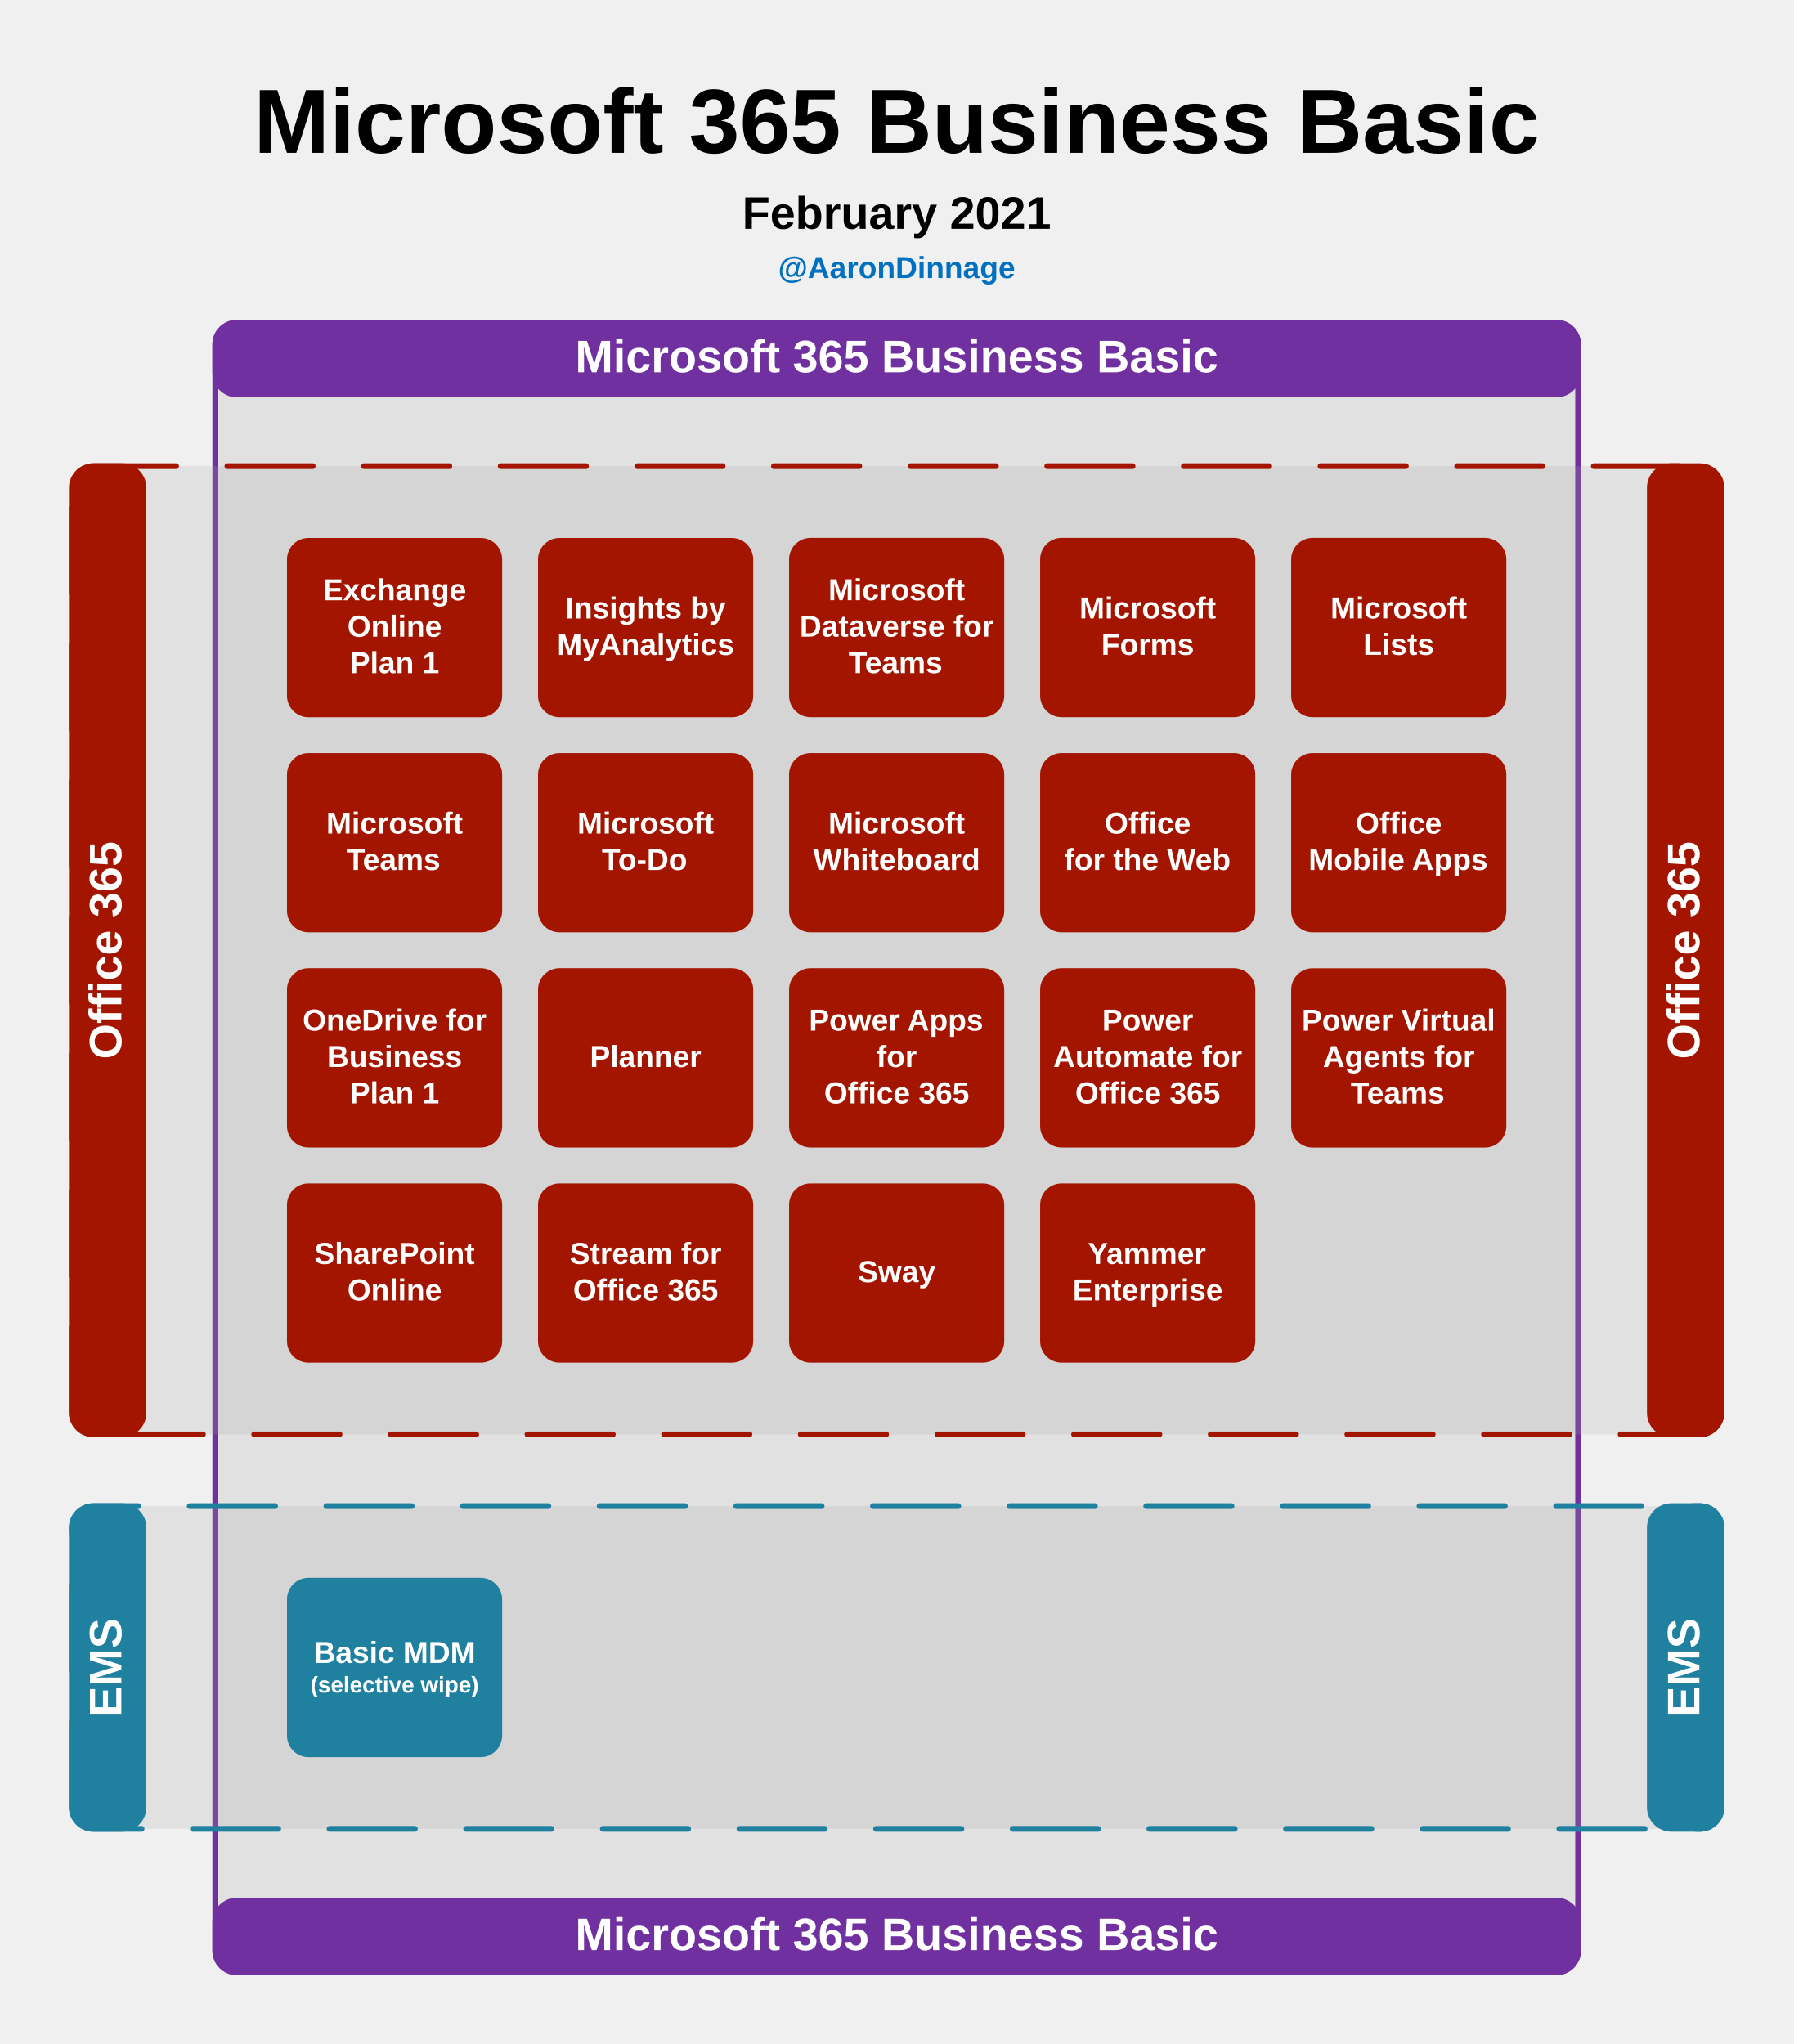
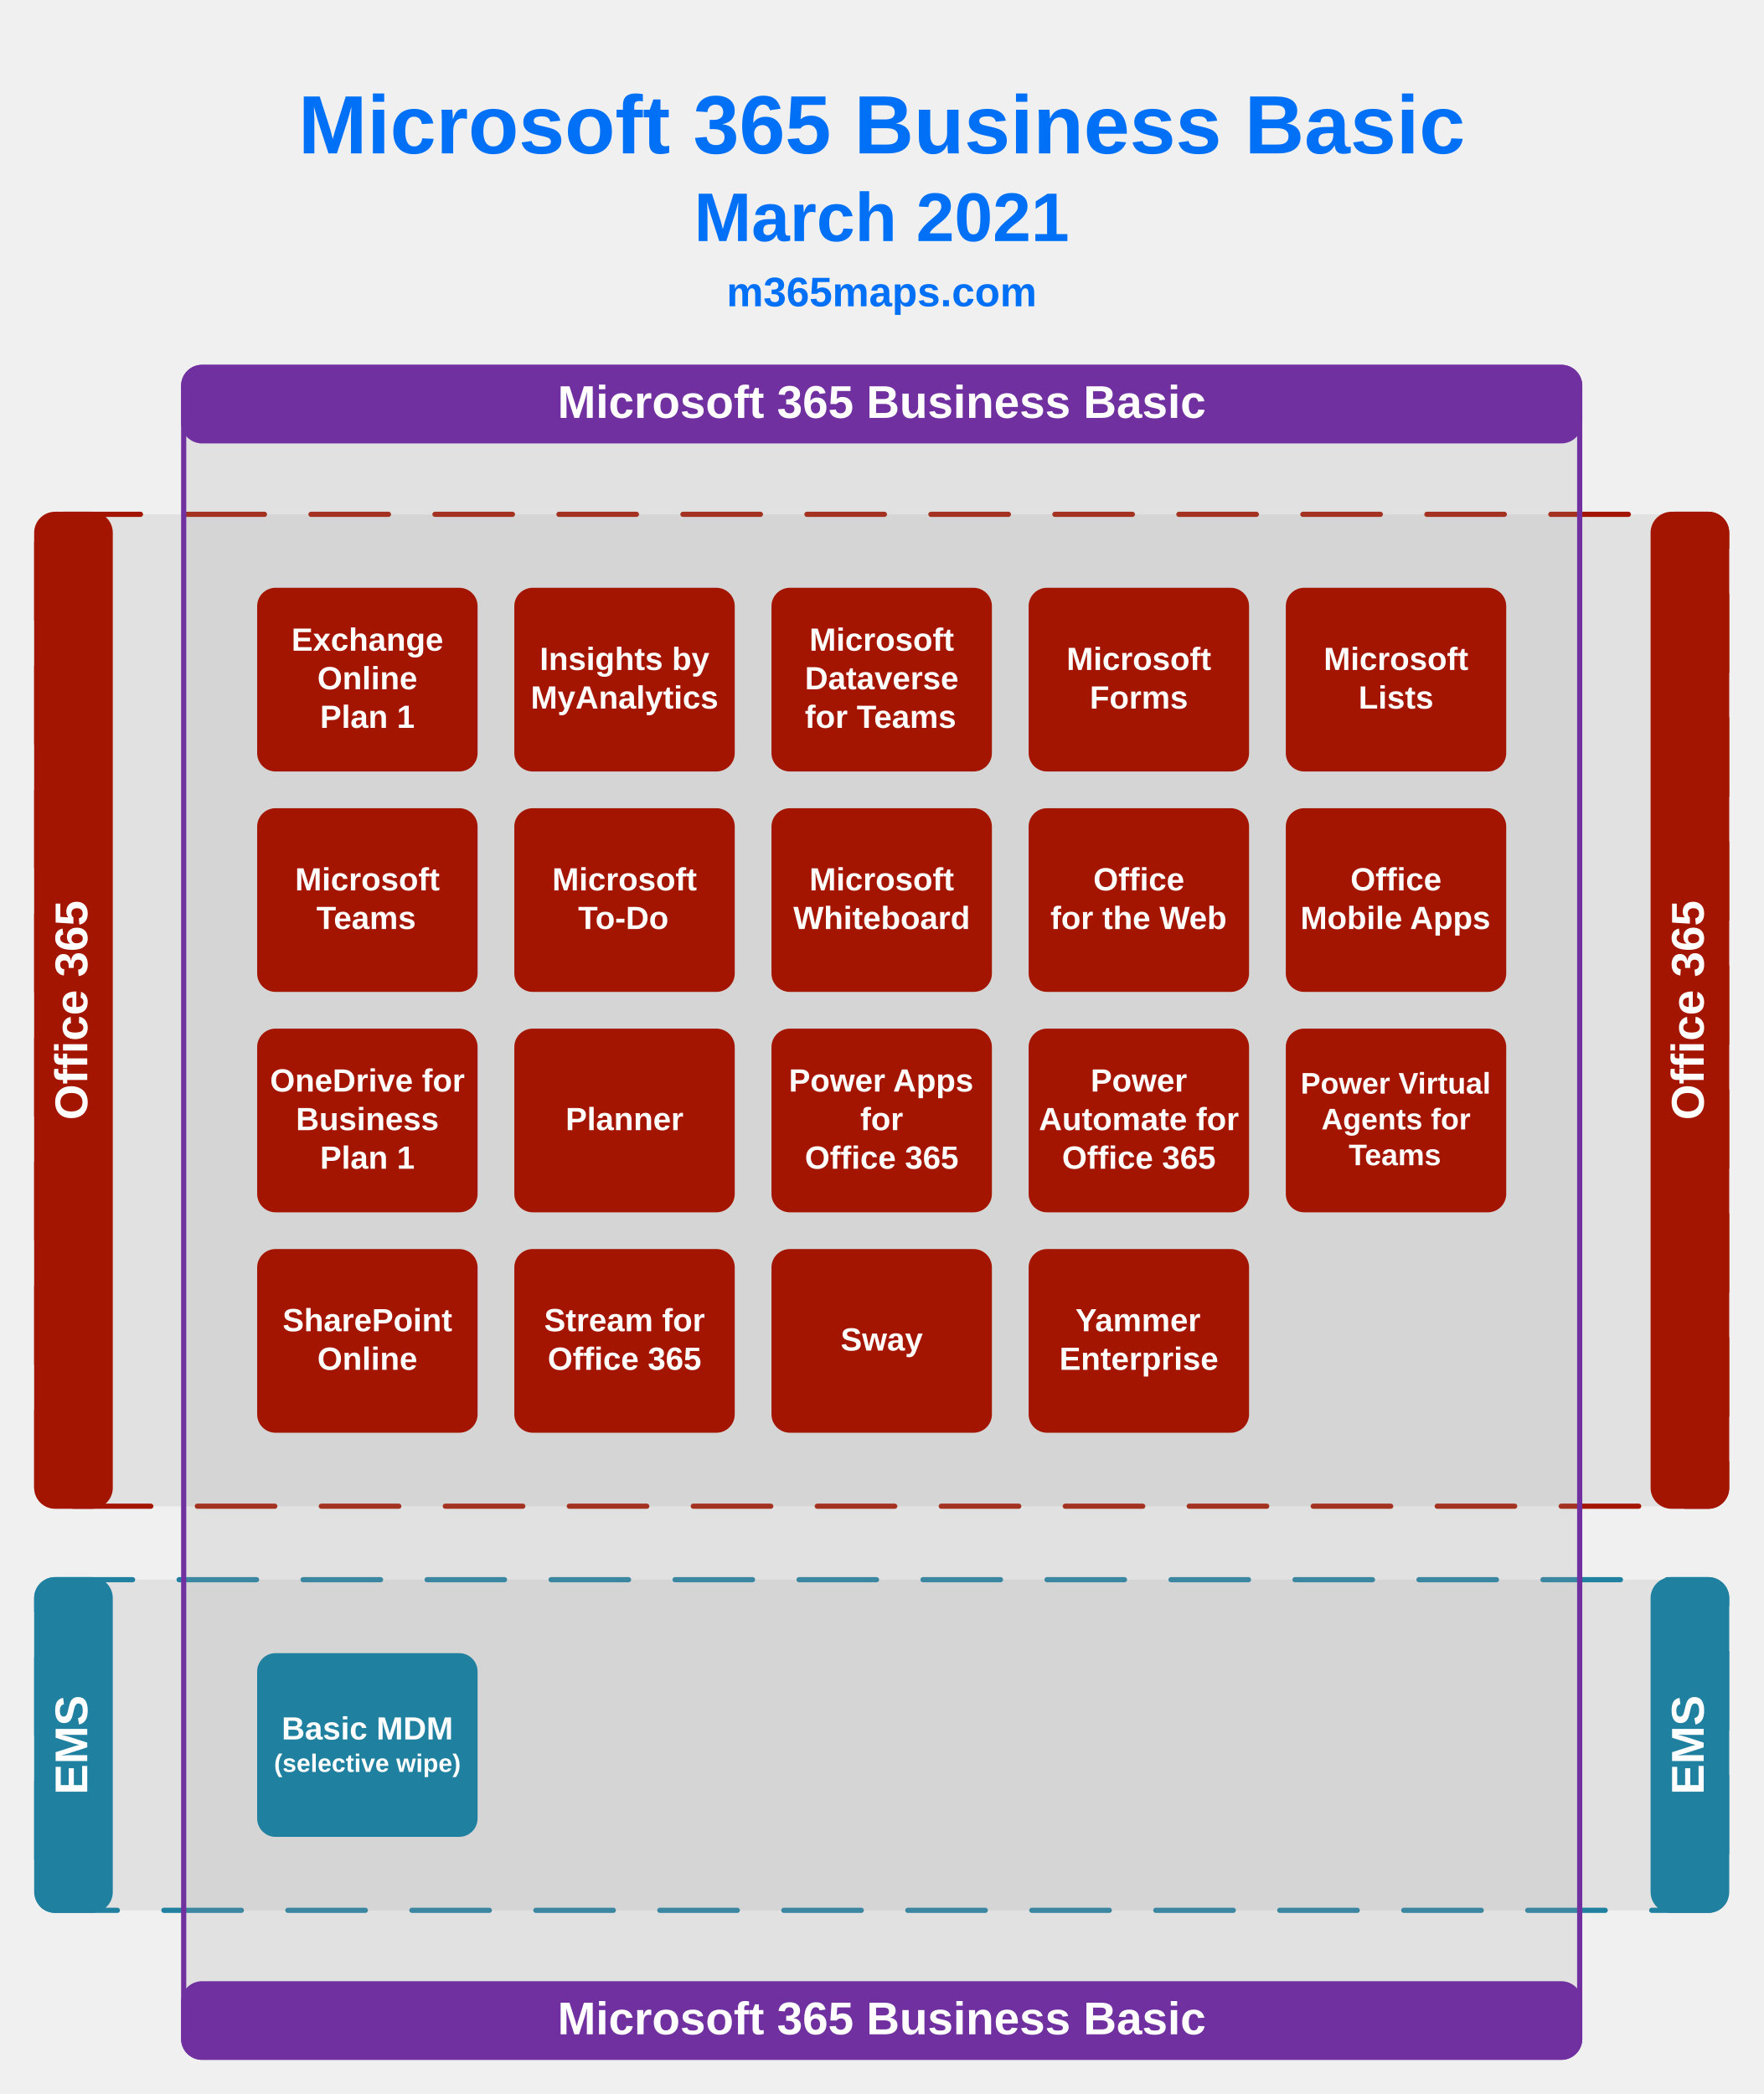
- <svg xmlns="http://www.w3.org/2000/svg" xmlns:xlink="http://www.w3.org/1999/xlink" width="9.843in" height="11.22in" viewBox="0 0 708.661 807.874" xml:space="default" color-interpolation-filters="sRGB" class="st17">
-   <style type="text/css">
- 	
- 		.st1 {fill:#a5a5a5;fill-opacity:0.2;stroke:#7030a0;stroke-linecap:round;stroke-linejoin:round;stroke-width:2.25}
- 		.st2 {fill:#a5a5a5;fill-opacity:0.2;stroke:#a41500;stroke-dasharray:33.75,20.25;stroke-linecap:round;stroke-linejoin:round;stroke-width:2.25}
- 		.st3 {fill:#a5a5a5;fill-opacity:0.2;stroke:#2080a0;stroke-dasharray:33.75,20.25;stroke-linecap:round;stroke-linejoin:round;stroke-width:2.25}
- 		.st4 {fill:#2080a0;stroke:#2080a0;stroke-linecap:round;stroke-linejoin:round;stroke-width:2.25}
- 		.st5 {fill:#ffffff;font-family:Arial;font-size:1.5em;font-weight:bold}
- 		.st6 {fill:#a41500;stroke:#a41500;stroke-linecap:round;stroke-linejoin:round;stroke-width:2.25}
- 		.st7 {fill:#2080a0;stroke:none;stroke-linecap:round;stroke-linejoin:round;stroke-width:0.24}
- 		.st8 {fill:#ffffff;font-family:Arial;font-size:1em;font-weight:bold}
- 		.st9 {font-size:0.75em}
- 		.st10 {fill:#7030a0;stroke:#7030a0;stroke-linecap:round;stroke-linejoin:round;stroke-width:2.25}
- 		.st11 {fill:none;stroke:none;stroke-linecap:round;stroke-linejoin:round;stroke-width:0.75}
- 		.st12 {fill:#000000;font-family:Arial;font-size:3em;font-weight:bold}
- 		.st13 {fill:#000000;font-family:Arial;font-size:1.5em;font-weight:bold}
- 		.st14 {fill:#0070c0;font-family:Arial;font-size:1em;font-weight:bold}
- 		.st15 {fill:#a41500;stroke:none;stroke-linecap:round;stroke-linejoin:round;stroke-width:0.24}
- 		.st16 {font-size:1em}
- 		.st17 {fill:none;fill-rule:evenodd;font-size:12px;overflow:visible;stroke-linecap:square;stroke-miterlimit:3}
- 	
- 	</style>
+ <svg xmlns="http://www.w3.org/2000/svg" width="768px" height="912px" viewBox="0 0 768 912" class="a">
+   <style>
+ .b {fill:#a5a5a5;fill-opacity:0.2;stroke:#a41500;stroke-dasharray:33.75,20.25;stroke-linecap:round;stroke-linejoin:round;stroke-width:2.25}
+ .c {fill:#a5a5a5;fill-opacity:0.2;stroke:#2080a0;stroke-dasharray:33.75,20.25;stroke-linecap:round;stroke-linejoin:round;stroke-width:2.25}
+ .d {fill:#a5a5a5;fill-opacity:0.2;stroke:#7030a0;stroke-linecap:round;stroke-linejoin:round;stroke-width:2.25}
+ .e {fill:#2080a0;stroke:#2080a0;stroke-linecap:round;stroke-linejoin:round;stroke-width:2.25}
+ .f {fill:#ffffff;font-family:Arial;font-size:1.667em;font-weight:bold}
+ .g {fill:#a41500;stroke:#a41500;stroke-linecap:round;stroke-linejoin:round;stroke-width:2.25}
+ .h {fill:#2080a0;stroke:none;stroke-linecap:round;stroke-linejoin:round;stroke-width:1}
+ .i {fill:#ffffff;font-family:Arial;font-size:1.167em;font-weight:bold}
+ .j {font-size:0.786em}
+ .k {fill:#7030a0;stroke:#7030a0;stroke-linecap:round;stroke-linejoin:round;stroke-width:2.25}
+ .l {fill:none;stroke:none;stroke-linecap:round;stroke-linejoin:round;stroke-width:0.75}
+ .m {fill:#0070f7;font-family:Arial;font-size:3em;font-weight:bold}
+ .n {fill:#0070f7;font-family:Arial;font-size:2.5em;font-weight:bold}
+ .o {fill:#0070f7;font-family:Arial;font-size:1.5em;font-weight:bold}
+ .p {fill:#a41500;stroke:none;stroke-linecap:round;stroke-linejoin:round;stroke-width:1}
+ .q {font-size:1em}
+ .r {fill:#ffffff;font-family:Arial;font-size:1.083em;font-weight:bold}
+ .a {fill:none;fill-rule:evenodd;font-size:12px;overflow:visible;stroke-linecap:square;stroke-miterlimit:3}
+ </style>
  <g>
-     <g id="shape1000-1" transform="translate(85.0394,-28.3465)">
-       <rect x="0" y="155.906" width="538.583" height="651.969" rx="8.504" ry="8.504" class="st1" />
-     </g>
-     <g id="shape1001-3" transform="translate(-127.559,566.929) rotate(-90)">
-       <rect x="0" y="155.906" width="382.677" height="651.969" rx="8.504" ry="8.504" class="st2" />
-     </g>
-     <g id="shape1002-5" transform="translate(-127.559,722.835) rotate(-90)">
-       <rect x="0" y="155.906" width="127.559" height="651.969" rx="8.504" ry="8.504" class="st3" />
-     </g>
-     <a xlink:href="https://www.microsoft.com/cloud-platform/enterprise-mobility-security" xlink:show="new" target="_blank" xlink:title="Enterprise Mobility + Security">
-       <g id="shape1004-7" transform="translate(-751.181,722.835) rotate(-90)">
-         <rect x="0" y="779.528" width="127.559" height="28.346" rx="8.504" ry="8.504" class="st4" />
-         <text x="44.28" y="799.1" class="st5">EMS</text>
-       </g>
-     </a>
-     <a xlink:href="https://products.office.com/business/" xlink:show="new" target="_blank" xlink:title="Office 365 Business">
-       <g id="shape1011-10" transform="translate(-127.559,566.929) rotate(-90)">
-         <rect x="0" y="779.528" width="382.677" height="28.346" rx="8.504" ry="8.504" class="st6" />
-         <text x="148.32" y="799.1" class="st5">Office 365</text>
-       </g>
-     </a>
-     <a xlink:href="https://www.microsoft.com/cloud-platform/enterprise-mobility-security" xlink:show="new" target="_blank" xlink:title="Enterprise Mobility + Security">
-       <g id="shape1034-13" transform="translate(-127.559,722.835) rotate(-90)">
-         <rect x="0" y="779.528" width="127.559" height="28.346" rx="8.504" ry="8.504" class="st4" />
-         <text x="44.28" y="799.1" class="st5">EMS</text>
-       </g>
-     </a>
-     <a xlink:href="https://products.office.com/business/" xlink:show="new" target="_blank" xlink:title="Office 365 Business">
-       <g id="shape1051-16" transform="translate(-751.181,566.929) rotate(-90)">
-         <rect x="0" y="779.528" width="382.677" height="28.346" rx="8.504" ry="8.504" class="st6" />
-         <text x="148.32" y="799.1" class="st5">Office 365</text>
-       </g>
-     </a>
-     <a xlink:href="https://www.microsoft.com/cloud-platform/microsoft-intune" xlink:show="new" target="_blank" xlink:title="Intune Device Management">
-       <g id="shape1068-19" transform="translate(113.386,-113.386)">
-         <rect x="0" y="737.008" width="85.039" height="70.866" rx="8.504" ry="8.504" class="st7" />
-         <text x="10.51" y="770.64" class="st8">Basic MDM <tspan x="9.26" dy="1.3em" class="st9">(selective wipe)</tspan>
-         </text>
-       </g>
-     </a>
-     <a xlink:href="https://www.microsoft.com/microsoft-365/business/microsoft-365-business-basic" xlink:show="new" target="_blank" xlink:title="Microsoft 365 Business Basic">
-       <g id="shape1107-23" transform="translate(85.0394,-28.3465)">
-         <rect x="0" y="779.528" width="538.583" height="28.346" rx="8.504" ry="8.504" class="st10" />
-         <text x="142.24" y="799.1" class="st5">Microsoft 365 Business Basic</text>
-       </g>
-     </a>
-     <a xlink:href="https://www.microsoft.com/microsoft-365/business/microsoft-365-business-basic" xlink:show="new" target="_blank" xlink:title="Microsoft 365 Business Basic">
-       <g id="shape1108-26" transform="translate(85.0394,-651.969)">
-         <rect x="0" y="779.528" width="538.583" height="28.346" rx="8.504" ry="8.504" class="st10" />
-         <text x="142.24" y="799.1" class="st5">Microsoft 365 Business Basic</text>
-       </g>
-     </a>
-     <a xlink:href="https://m365maps.com/" xlink:show="new" target="_blank" xlink:title="Web Link">
-       <g id="shape1110-29" transform="translate(28.3465,-737.008)">
-         <rect x="0" y="765.354" width="651.968" height="42.52" class="st11" />
-         <text x="71.88" y="797.41" class="st12">Microsoft 365 Business Basic</text>
-       </g>
-     </a>
-     <g id="shape1111-32" transform="translate(28.3465,-708.661)">
-       <rect x="0" y="779.528" width="651.968" height="28.346" class="st11" />
-       <text x="264.95" y="799.1" class="st13">February 2021</text>
-     </g>
-     <a xlink:href="https://twitter.com/AaronDinnage" xlink:show="new" target="_blank" xlink:title="Twitter">
-       <g id="shape1112-35" transform="translate(28.3465,-694.488)">
-         <rect x="0" y="793.701" width="651.968" height="14.173" class="st11" />
-         <text x="279.13" y="804.39" class="st14">@AaronDinnage</text>
-       </g>
-     </a>
-     <a xlink:href="https://docs.microsoft.com/office365/servicedescriptions/exchange-online-service-description/exchange-online-service-description#feature-availability-across-exchange-online-standalone-plans" xlink:show="new" target="_blank" xlink:title="Exchange Online">
-       <g id="shape1113-38" transform="translate(113.386,-524.381)">
-         <rect x="0" y="737.008" width="85.039" height="70.866" rx="8.504" ry="8.504" class="st15" />
-         <text x="14.17" y="761.64" class="st8">Exchange <tspan x="23.85" dy="1.2em" class="st16">Online </tspan>
-           <tspan x="24.84" dy="1.2em" class="st16">Plan 1</tspan>
-         </text>
-       </g>
-     </a>
-     <a xlink:href="https://docs.microsoft.com/sharepoint/introduction" xlink:show="new" target="_blank" xlink:title="SharePoint Online">
-       <g id="shape1114-43" transform="translate(113.386,-269.291)">
-         <rect x="0" y="737.008" width="85.039" height="70.866" rx="8.504" ry="8.504" class="st15" />
-         <text x="10.85" y="768.84" class="st8">SharePoint <tspan x="23.85" dy="1.2em" class="st16">Online</tspan>
-         </text>
-       </g>
-     </a>
-     <a xlink:href="https://products.office.com/onedrive-for-business/online-cloud-storage" xlink:show="new" target="_blank" xlink:title="OneDrive for Business">
-       <g id="shape1115-47" transform="translate(113.386,-354.331)">
-         <rect x="0" y="737.008" width="85.039" height="70.866" rx="8.504" ry="8.504" class="st15" />
-         <text x="6.18" y="761.64" class="st8">OneDrive for <tspan x="15.84" dy="1.2em" class="st16">Business </tspan>
-           <tspan x="24.84" dy="1.2em" class="st16">Plan 1</tspan>
-         </text>
-       </g>
-     </a>
-     <a xlink:href="https://products.office.com/yammer/yammer-overview" xlink:show="new" target="_blank" xlink:title="Yammer">
-       <g id="shape1116-52" transform="translate(411.024,-269.291)">
-         <rect x="0" y="737.008" width="85.039" height="70.866" rx="8.504" ry="8.504" class="st15" />
-         <text x="18.84" y="768.84" class="st8">Yammer <tspan x="12.84" dy="1.2em" class="st16">Enterprise</tspan>
-         </text>
-       </g>
-     </a>
-     <a xlink:href="https://products.office.com/business/task-management-software" xlink:show="new" target="_blank" xlink:title="Planner">
-       <g id="shape1117-56" transform="translate(212.598,-354.331)">
-         <rect x="0" y="737.008" width="85.039" height="70.866" rx="8.504" ry="8.504" class="st15" />
-         <text x="20.51" y="776.04" class="st8">Planner</text>
-       </g>
-     </a>
-     <a xlink:href="https://products.office.com/microsoft-teams/" xlink:show="new" target="_blank" xlink:title="Microsoft Teams">
-       <g id="shape1118-59" transform="translate(113.386,-439.37)">
-         <rect x="0" y="737.008" width="85.039" height="70.866" rx="8.504" ry="8.504" class="st15" />
-         <text x="15.52" y="768.84" class="st8">Microsoft <tspan x="23.51" dy="1.2em" class="st16">Teams</tspan>
-         </text>
-       </g>
-     </a>
-     <a xlink:href="https://docs.microsoft.com/stream/" xlink:show="new" target="_blank" xlink:title="Stream">
-       <g id="shape1119-63" transform="translate(212.598,-269.291)">
-         <rect x="0" y="737.008" width="85.039" height="70.866" rx="8.504" ry="8.504" class="st15" />
-         <text x="12.51" y="768.84" class="st8">Stream for <tspan x="13.84" dy="1.2em" class="st16">Office 365</tspan>
-         </text>
-       </g>
-     </a>
-     <a xlink:href="https://products.office.com/business/myanalytics-personal-analytics" xlink:show="new" target="_blank" xlink:title="MyAnalytics">
-       <g id="shape1120-67" transform="translate(212.598,-524.381)">
-         <rect x="0" y="737.008" width="85.039" height="70.866" rx="8.504" ry="8.504" class="st15" />
-         <text x="10.85" y="768.84" class="st8">Insights by <tspan x="7.51" dy="1.2em" class="st16">MyAnalytics</tspan>
-         </text>
-       </g>
-     </a>
-     <a xlink:href="https://powerapps.microsoft.com/" xlink:show="new" target="_blank" xlink:title="Power Apps">
-       <g id="shape1121-71" transform="translate(311.811,-354.331)">
-         <rect x="0" y="737.008" width="85.039" height="70.866" rx="8.504" ry="8.504" class="st15" />
-         <text x="7.85" y="761.64" class="st8">Power Apps<tspan x="34.52" dy="1.2em" class="st16">for</tspan>
-           <tspan x="13.84" dy="1.2em" class="st16">Office 365</tspan>
-         </text>
-       </g>
-     </a>
-     <a xlink:href="https://powerautomate.microsoft.com/" xlink:show="new" target="_blank" xlink:title="Power Automate">
-       <g id="shape1122-76" transform="translate(411.024,-354.331)">
-         <rect x="0" y="737.008" width="85.039" height="70.866" rx="8.504" ry="8.504" class="st15" />
-         <text x="24.51" y="761.64" class="st8">Power <tspan x="5.19" dy="1.2em" class="st16">Automate for</tspan>
-           <tspan x="13.84" dy="1.2em" class="st16">Office 365</tspan>
-         </text>
-       </g>
-     </a>
-     <a xlink:href="https://support.office.com/sway" xlink:show="new" target="_blank" xlink:title="Sway">
-       <g id="shape1123-81" transform="translate(311.811,-269.291)">
-         <rect x="0" y="737.008" width="85.039" height="70.866" rx="8.504" ry="8.504" class="st15" />
-         <text x="27.18" y="776.04" class="st8">Sway</text>
-       </g>
-     </a>
-     <a xlink:href="https://support.office.com/forms" xlink:show="new" target="_blank" xlink:title="Microsoft Forms">
-       <g id="shape1124-84" transform="translate(411.024,-524.409)">
-         <rect x="0" y="737.008" width="85.039" height="70.866" rx="8.504" ry="8.504" class="st15" />
-         <text x="15.52" y="768.84" class="st8">Microsoft <tspan x="24.18" dy="1.2em" class="st16">Forms</tspan>
-         </text>
-       </g>
-     </a>
-     <a xlink:href="https://docs.microsoft.com/powerapps/teams/overview-data-platform" xlink:show="new" target="_blank" xlink:title="Microsoft Dataverse for Teams">
-       <g id="shape1125-88" transform="translate(311.811,-524.409)">
-         <rect x="0" y="737.008" width="85.039" height="70.866" rx="8.504" ry="8.504" class="st15" />
-         <text x="15.52" y="761.64" class="st8">Microsoft <tspan x="4.17" dy="1.2em" class="st16">Dataverse for </tspan>
-           <tspan x="23.51" dy="1.2em" class="st16">Teams</tspan>
-         </text>
-       </g>
-     </a>
-     <a xlink:href="https://products.office.com/mobile/office" xlink:show="new" target="_blank" xlink:title="Office Mobile">
-       <g id="shape1126-93" transform="translate(510.236,-439.37)">
-         <rect x="0" y="737.008" width="85.039" height="70.866" rx="8.504" ry="8.504" class="st15" />
-         <text x="25.52" y="768.84" class="st8">Office<tspan x="6.85" dy="1.2em" class="st16">Mobile Apps</tspan>
-         </text>
-       </g>
-     </a>
-     <a xlink:href="https://support.office.com/article/5622C7C9-721D-4B3D-8CB9-A7276C2470E5" xlink:show="new" target="_blank" xlink:title="Office Online">
-       <g id="shape1127-97" transform="translate(411.024,-439.37)">
-         <rect x="0" y="737.008" width="85.039" height="70.866" rx="8.504" ry="8.504" class="st15" />
-         <text x="25.52" y="768.84" class="st8">Office<tspan x="9.52" dy="1.2em" class="st16">for the Web</tspan>
-         </text>
-       </g>
-     </a>
-     <a xlink:href="https://techcommunity.microsoft.com/t5/microsoft-365-blog/microsoft-lists-begins-general-availability-roll-out-to/ba-p/1524768" xlink:show="new" target="_blank" xlink:title="Microsoft Lists">
-       <g id="shape1128-101" transform="translate(510.236,-524.409)">
-         <rect x="0" y="737.008" width="85.039" height="70.866" rx="8.504" ry="8.504" class="st15" />
-         <text x="15.52" y="768.84" class="st8">Microsoft <tspan x="28.52" dy="1.2em" class="st16">Lists</tspan>
-         </text>
-       </g>
-     </a>
-     <a xlink:href="https://support.microsoft.com/office/d236aef8-fcdf-4b5e-b5d7-7f157461e920" xlink:show="new" target="_blank" xlink:title="Microsoft Whiteboard">
-       <g id="shape1129-105" transform="translate(311.811,-439.37)">
-         <rect x="0" y="737.008" width="85.039" height="70.866" rx="8.504" ry="8.504" class="st15" />
-         <text x="15.52" y="768.84" class="st8">Microsoft <tspan x="9.52" dy="1.2em" class="st16">Whiteboard</tspan>
-         </text>
-       </g>
-     </a>
-     <a xlink:href="https://support.microsoft.com/office/490c1a8c-2333-4952-8125-841afadb9620" xlink:show="new" target="_blank" xlink:title="Microsoft To-Do">
-       <g id="shape1130-109" transform="translate(212.598,-439.37)">
-         <rect x="0" y="737.008" width="85.039" height="70.866" rx="8.504" ry="8.504" class="st15" />
-         <text x="15.52" y="768.84" class="st8">Microsoft <tspan x="25.19" dy="1.2em" class="st16">To</tspan>-Do</text>
-       </g>
-     </a>
-     <a xlink:href="https://docs.microsoft.com/power-virtual-agents/teams/fundamentals-what-is-power-virtual-agents-teams" xlink:show="new" target="_blank" xlink:title="Power Virtual Agents for Teams">
-       <g id="shape1131-113" transform="translate(510.236,-354.302)">
-         <rect x="0" y="737.008" width="85.039" height="70.866" rx="8.504" ry="8.504" class="st15" />
-         <text x="4.18" y="761.64" class="st8">Power Virtual <tspan x="12.52" dy="1.2em" class="st16">Agents for </tspan>
-           <tspan x="23.51" dy="1.2em" class="st16">Teams</tspan>
+     <g transform="translate(-160,656) rotate(-90)">
+       <rect x="0" y="176" width="432" height="736" rx="8" ry="8" class="b" />
+     </g>
+     <g transform="translate(16,-80)">
+       <rect x="0" y="768" width="736" height="144" rx="8" ry="8" class="c" />
+     </g>
+     <g transform="translate(80,-16)">
+       <rect x="0" y="176" width="608" height="736" rx="8" ry="8" class="d" />
+     </g>
+     <a target="_blank" aria-label="Enterprise Mobility + Security" href="https://www.microsoft.com/cloud-platform/enterprise-mobility-security" rel="noopener">
+       <g transform="translate(-864,832) rotate(-90)">
+         <rect x="0" y="880" width="144" height="32" rx="8" ry="8" class="e" />
+         <text x="50.33" y="902" class="f">EMS</text>
+       </g>
+     </a>
+     <a target="_blank" aria-label="Office 365 Business" href="https://products.office.com/business/" rel="noopener">
+       <g transform="translate(-160,656) rotate(-90)">
+         <rect x="0" y="880" width="432" height="32" rx="8" ry="8" class="g" />
+         <text x="168.2" y="902" class="f">Office 365</text>
+       </g>
+     </a>
+     <a target="_blank" aria-label="Enterprise Mobility + Security" href="https://www.microsoft.com/cloud-platform/enterprise-mobility-security" rel="noopener">
+       <g transform="translate(-160,832) rotate(-90)">
+         <rect x="0" y="880" width="144" height="32" rx="8" ry="8" class="e" />
+         <text x="50.33" y="902" class="f">EMS</text>
+       </g>
+     </a>
+     <a target="_blank" aria-label="Office 365 Business" href="https://products.office.com/business/" rel="noopener">
+       <g transform="translate(-864,656) rotate(-90)">
+         <rect x="0" y="880" width="432" height="32" rx="8" ry="8" class="g" />
+         <text x="168.2" y="902" class="f">Office 365</text>
+       </g>
+     </a>
+     <a target="_blank" aria-label="Intune Device Management" href="https://docs.microsoft.com/mem/intune/fundamentals/what-is-intune" rel="noopener">
+       <g transform="translate(112,-112)">
+         <rect x="0" y="832" width="96" height="80" rx="8" ry="8" class="h" />
+         <text x="10.66" y="869.6" class="i">Basic MDM <tspan x="7.34" dy="1.282em" class="j">(selective wipe)</tspan>
+         </text>
+       </g>
+     </a>
+     <a target="_blank" aria-label="Microsoft 365 Business Basic" href="https://www.microsoft.com/microsoft-365/business/microsoft-365-business-basic" rel="noopener">
+       <g transform="translate(80,-16)">
+         <rect x="0" y="880" width="608" height="32" rx="8" ry="8" class="k" />
+         <text x="162.83" y="902" class="f">Microsoft 365 Business Basic</text>
+       </g>
+     </a>
+     <a target="_blank" aria-label="Microsoft 365 Business Basic" href="https://www.microsoft.com/microsoft-365/business/microsoft-365-business-basic" rel="noopener">
+       <g transform="translate(80,-720)">
+         <rect x="0" y="880" width="608" height="32" rx="8" ry="8" class="k" />
+         <text x="162.83" y="902" class="f">Microsoft 365 Business Basic</text>
+       </g>
+     </a>
+     <a target="_blank" aria-label="m365maps.com" href="https://m365maps.com/" rel="noopener">
+       <g transform="translate(16,-832)">
+         <rect x="0" y="864" width="736" height="48" class="l" />
+         <text x="113.9" y="898.8" class="m">Microsoft 365 Business Basic</text>
+       </g>
+     </a>
+     <g transform="translate(16,-800)">
+       <rect x="0" y="880" width="736" height="32" class="l" />
+       <text x="286.28" y="905" class="n">March 2021</text>
+     </g>
+     <a target="_blank" aria-label="m365maps.com" href="https://m365maps.com/" rel="noopener">
+       <g transform="translate(16,-768)">
+         <rect x="0" y="880" width="736" height="32" class="l" />
+         <text x="300.46" y="901.4" class="o">m365maps.com</text>
+       </g>
+     </a>
+     <a target="_blank" aria-label="Exchange Online" href="https://docs.microsoft.com/office365/servicedescriptions/exchange-online-service-description/exchange-online-service-description#feature-availability-across-exchange-online-standalone-plans" rel="noopener">
+       <g transform="translate(112,-576)">
+         <rect x="0" y="832" width="96" height="80" rx="8" ry="8" class="p" />
+         <text x="14.93" y="859.4" class="i">Exchange <tspan x="26.22" dy="1.2em" class="q">Online </tspan>
+           <tspan x="27.38" dy="1.2em" class="q">Plan 1</tspan>
+         </text>
+       </g>
+     </a>
+     <a target="_blank" aria-label="SharePoint Online" href="https://docs.microsoft.com/sharepoint/introduction" rel="noopener">
+       <g transform="translate(112,-288)">
+         <rect x="0" y="832" width="96" height="80" rx="8" ry="8" class="p" />
+         <text x="11.05" y="867.8" class="i">SharePoint <tspan x="26.22" dy="1.2em" class="q">Online</tspan>
+         </text>
+       </g>
+     </a>
+     <a target="_blank" aria-label="OneDrive for Business" href="https://docs.microsoft.com/office365/servicedescriptions/onedrive-for-business-service-description" rel="noopener">
+       <g transform="translate(112,-384)">
+         <rect x="0" y="832" width="96" height="80" rx="8" ry="8" class="p" />
+         <text x="5.6" y="859.4" class="i">OneDrive for <tspan x="16.88" dy="1.2em" class="q">Business </tspan>
+           <tspan x="27.38" dy="1.2em" class="q">Plan 1</tspan>
+         </text>
+       </g>
+     </a>
+     <a target="_blank" aria-label="Yammer" href="https://products.office.com/yammer/yammer-overview" rel="noopener">
+       <g transform="translate(448,-288)">
+         <rect x="0" y="832" width="96" height="80" rx="8" ry="8" class="p" />
+         <text x="20.37" y="867.8" class="i">Yammer <tspan x="13.38" dy="1.2em" class="q">Enterprise</tspan>
+         </text>
+       </g>
+     </a>
+     <a target="_blank" aria-label="Planner" href="https://products.office.com/business/task-management-software" rel="noopener">
+       <g transform="translate(224,-384)">
+         <rect x="0" y="832" width="96" height="80" rx="8" ry="8" class="p" />
+         <text x="22.32" y="876.2" class="i">Planner</text>
+       </g>
+     </a>
+     <a target="_blank" aria-label="Microsoft Teams" href="https://products.office.com/microsoft-teams/" rel="noopener">
+       <g transform="translate(112,-480)">
+         <rect x="0" y="832" width="96" height="80" rx="8" ry="8" class="p" />
+         <text x="16.5" y="867.8" class="i">Microsoft <tspan x="25.82" dy="1.2em" class="q">Teams</tspan>
+         </text>
+       </g>
+     </a>
+     <a target="_blank" aria-label="Stream" href="https://docs.microsoft.com/stream/" rel="noopener">
+       <g transform="translate(224,-288)">
+         <rect x="0" y="832" width="96" height="80" rx="8" ry="8" class="p" />
+         <text x="12.99" y="867.8" class="i">Stream for <tspan x="14.54" dy="1.2em" class="q">Office 365</tspan>
+         </text>
+       </g>
+     </a>
+     <a target="_blank" aria-label="MyAnalytics" href="https://products.office.com/business/myanalytics-personal-analytics" rel="noopener">
+       <g transform="translate(224,-576)">
+         <rect x="0" y="832" width="96" height="80" rx="8" ry="8" class="p" />
+         <text x="11.05" y="867.8" class="i">Insights by <tspan x="7.15" dy="1.2em" class="q">MyAnalytics</tspan>
+         </text>
+       </g>
+     </a>
+     <a target="_blank" aria-label="Power Apps" href="https://powerapps.microsoft.com/" rel="noopener">
+       <g transform="translate(336,-384)">
+         <rect x="0" y="832" width="96" height="80" rx="8" ry="8" class="p" />
+         <text x="7.55" y="859.4" class="i">Power Apps<tspan x="38.67" dy="1.2em" class="q">for</tspan>
+           <tspan x="14.54" dy="1.2em" class="q">Office 365</tspan>
+         </text>
+       </g>
+     </a>
+     <a target="_blank" aria-label="Power Automate" href="https://powerautomate.microsoft.com/" rel="noopener">
+       <g transform="translate(448,-384)">
+         <rect x="0" y="832" width="96" height="80" rx="8" ry="8" class="p" />
+         <text x="26.99" y="859.4" class="i">Power <tspan x="4.45" dy="1.2em" class="q">Automate for</tspan>
+           <tspan x="14.54" dy="1.2em" class="q">Office 365</tspan>
+         </text>
+       </g>
+     </a>
+     <a target="_blank" aria-label="Sway" href="https://support.office.com/sway" rel="noopener">
+       <g transform="translate(336,-288)">
+         <rect x="0" y="832" width="96" height="80" rx="8" ry="8" class="p" />
+         <text x="30.1" y="876.2" class="i">Sway</text>
+       </g>
+     </a>
+     <a target="_blank" aria-label="Microsoft Forms" href="https://support.office.com/forms" rel="noopener">
+       <g transform="translate(448,-576)">
+         <rect x="0" y="832" width="96" height="80" rx="8" ry="8" class="p" />
+         <text x="16.5" y="867.8" class="i">Microsoft <tspan x="26.61" dy="1.2em" class="q">Forms</tspan>
+         </text>
+       </g>
+     </a>
+     <a target="_blank" aria-label="Microsoft Dataverse for Teams" href="https://docs.microsoft.com/powerapps/teams/overview-data-platform" rel="noopener">
+       <g transform="translate(336,-576)">
+         <rect x="0" y="832" width="96" height="80" rx="8" ry="8" class="p" />
+         <text x="16.5" y="859.4" class="i">Microsoft <tspan x="14.53" dy="1.2em" class="q">Dataverse </tspan>
+           <tspan x="14.55" dy="1.2em" class="q">for Teams</tspan>
+         </text>
+       </g>
+     </a>
+     <a target="_blank" aria-label="Office Mobile" href="https://products.office.com/mobile/office" rel="noopener">
+       <g transform="translate(560,-480)">
+         <rect x="0" y="832" width="96" height="80" rx="8" ry="8" class="p" />
+         <text x="28.16" y="867.8" class="i">Office<tspan x="6.39" dy="1.2em" class="q">Mobile Apps</tspan>
+         </text>
+       </g>
+     </a>
+     <a target="_blank" aria-label="Office Online" href="https://docs.microsoft.com/office365/servicedescriptions/office-online-service-description/office-online-service-description" rel="noopener">
+       <g transform="translate(448,-480)">
+         <rect x="0" y="832" width="96" height="80" rx="8" ry="8" class="p" />
+         <text x="28.16" y="867.8" class="i">Office<tspan x="9.5" dy="1.2em" class="q">for the Web</tspan>
+         </text>
+       </g>
+     </a>
+     <a target="_blank" aria-label="Microsoft Lists" href="https://www.microsoft.com/microsoft-365/microsoft-lists" rel="noopener">
+       <g transform="translate(560,-576)">
+         <rect x="0" y="832" width="96" height="80" rx="8" ry="8" class="p" />
+         <text x="16.5" y="867.8" class="i">Microsoft <tspan x="31.66" dy="1.2em" class="q">Lists</tspan>
+         </text>
+       </g>
+     </a>
+     <a target="_blank" aria-label="Microsoft Whiteboard" href="https://support.microsoft.com/office/d236aef8-fcdf-4b5e-b5d7-7f157461e920" rel="noopener">
+       <g transform="translate(336,-480)">
+         <rect x="0" y="832" width="96" height="80" rx="8" ry="8" class="p" />
+         <text x="16.5" y="867.8" class="i">Microsoft <tspan x="9.5" dy="1.2em" class="q">Whiteboard</tspan>
+         </text>
+       </g>
+     </a>
+     <a target="_blank" aria-label="Microsoft To-Do" href="https://www.microsoft.com/microsoft-365/microsoft-to-do-list-app" rel="noopener">
+       <g transform="translate(224,-480)">
+         <rect x="0" y="832" width="96" height="80" rx="8" ry="8" class="p" />
+         <text x="16.5" y="867.8" class="i">Microsoft <tspan x="27.79" dy="1.2em" class="q">To</tspan>-Do</text>
+       </g>
+     </a>
+     <a target="_blank" aria-label="Power Virtual Agents for Teams" href="https://docs.microsoft.com/power-virtual-agents/teams/fundamentals-what-is-power-virtual-agents-teams" rel="noopener">
+       <g transform="translate(560,-384)">
+         <rect x="0" y="832" width="96" height="80" rx="8" ry="8" class="p" />
+         <text x="6.46" y="860.3" class="r">Power Virtual <tspan x="15.5" dy="1.2em" class="q">Agents for </tspan>
+           <tspan x="27.4" dy="1.2em" class="q">Teams</tspan>
        </text>
      </g>
    </a>
  </g>
</svg>
